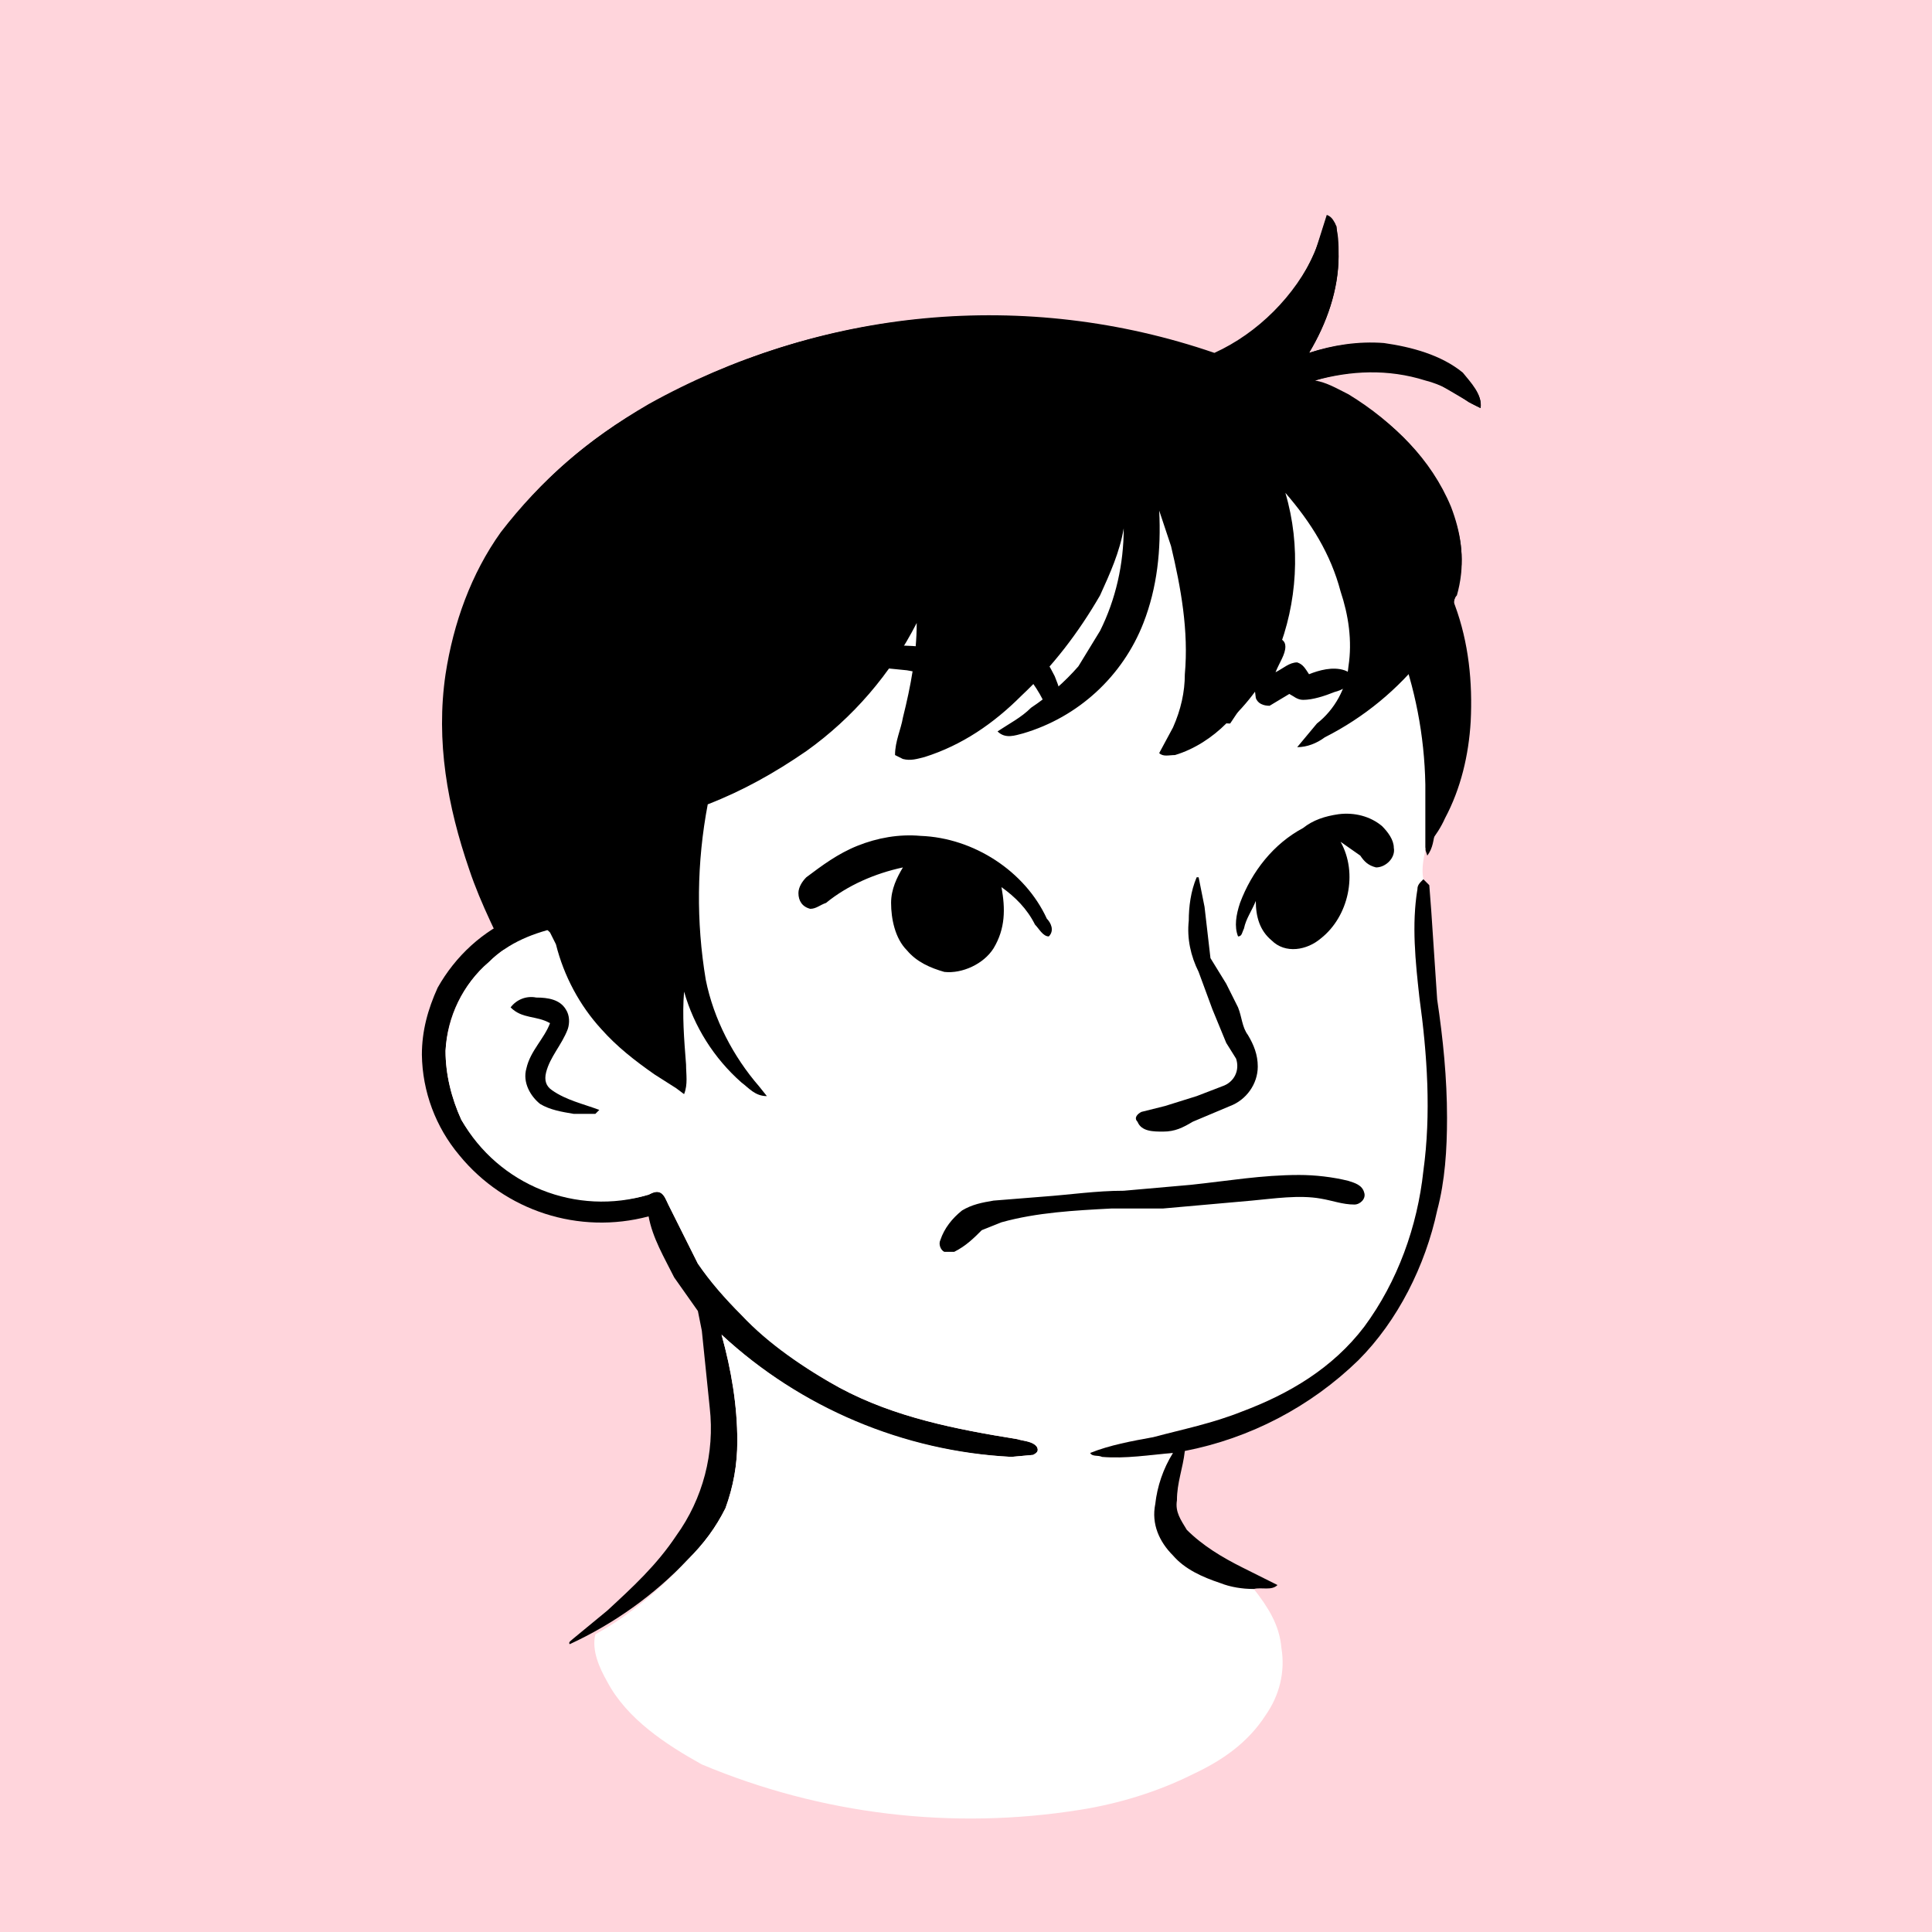
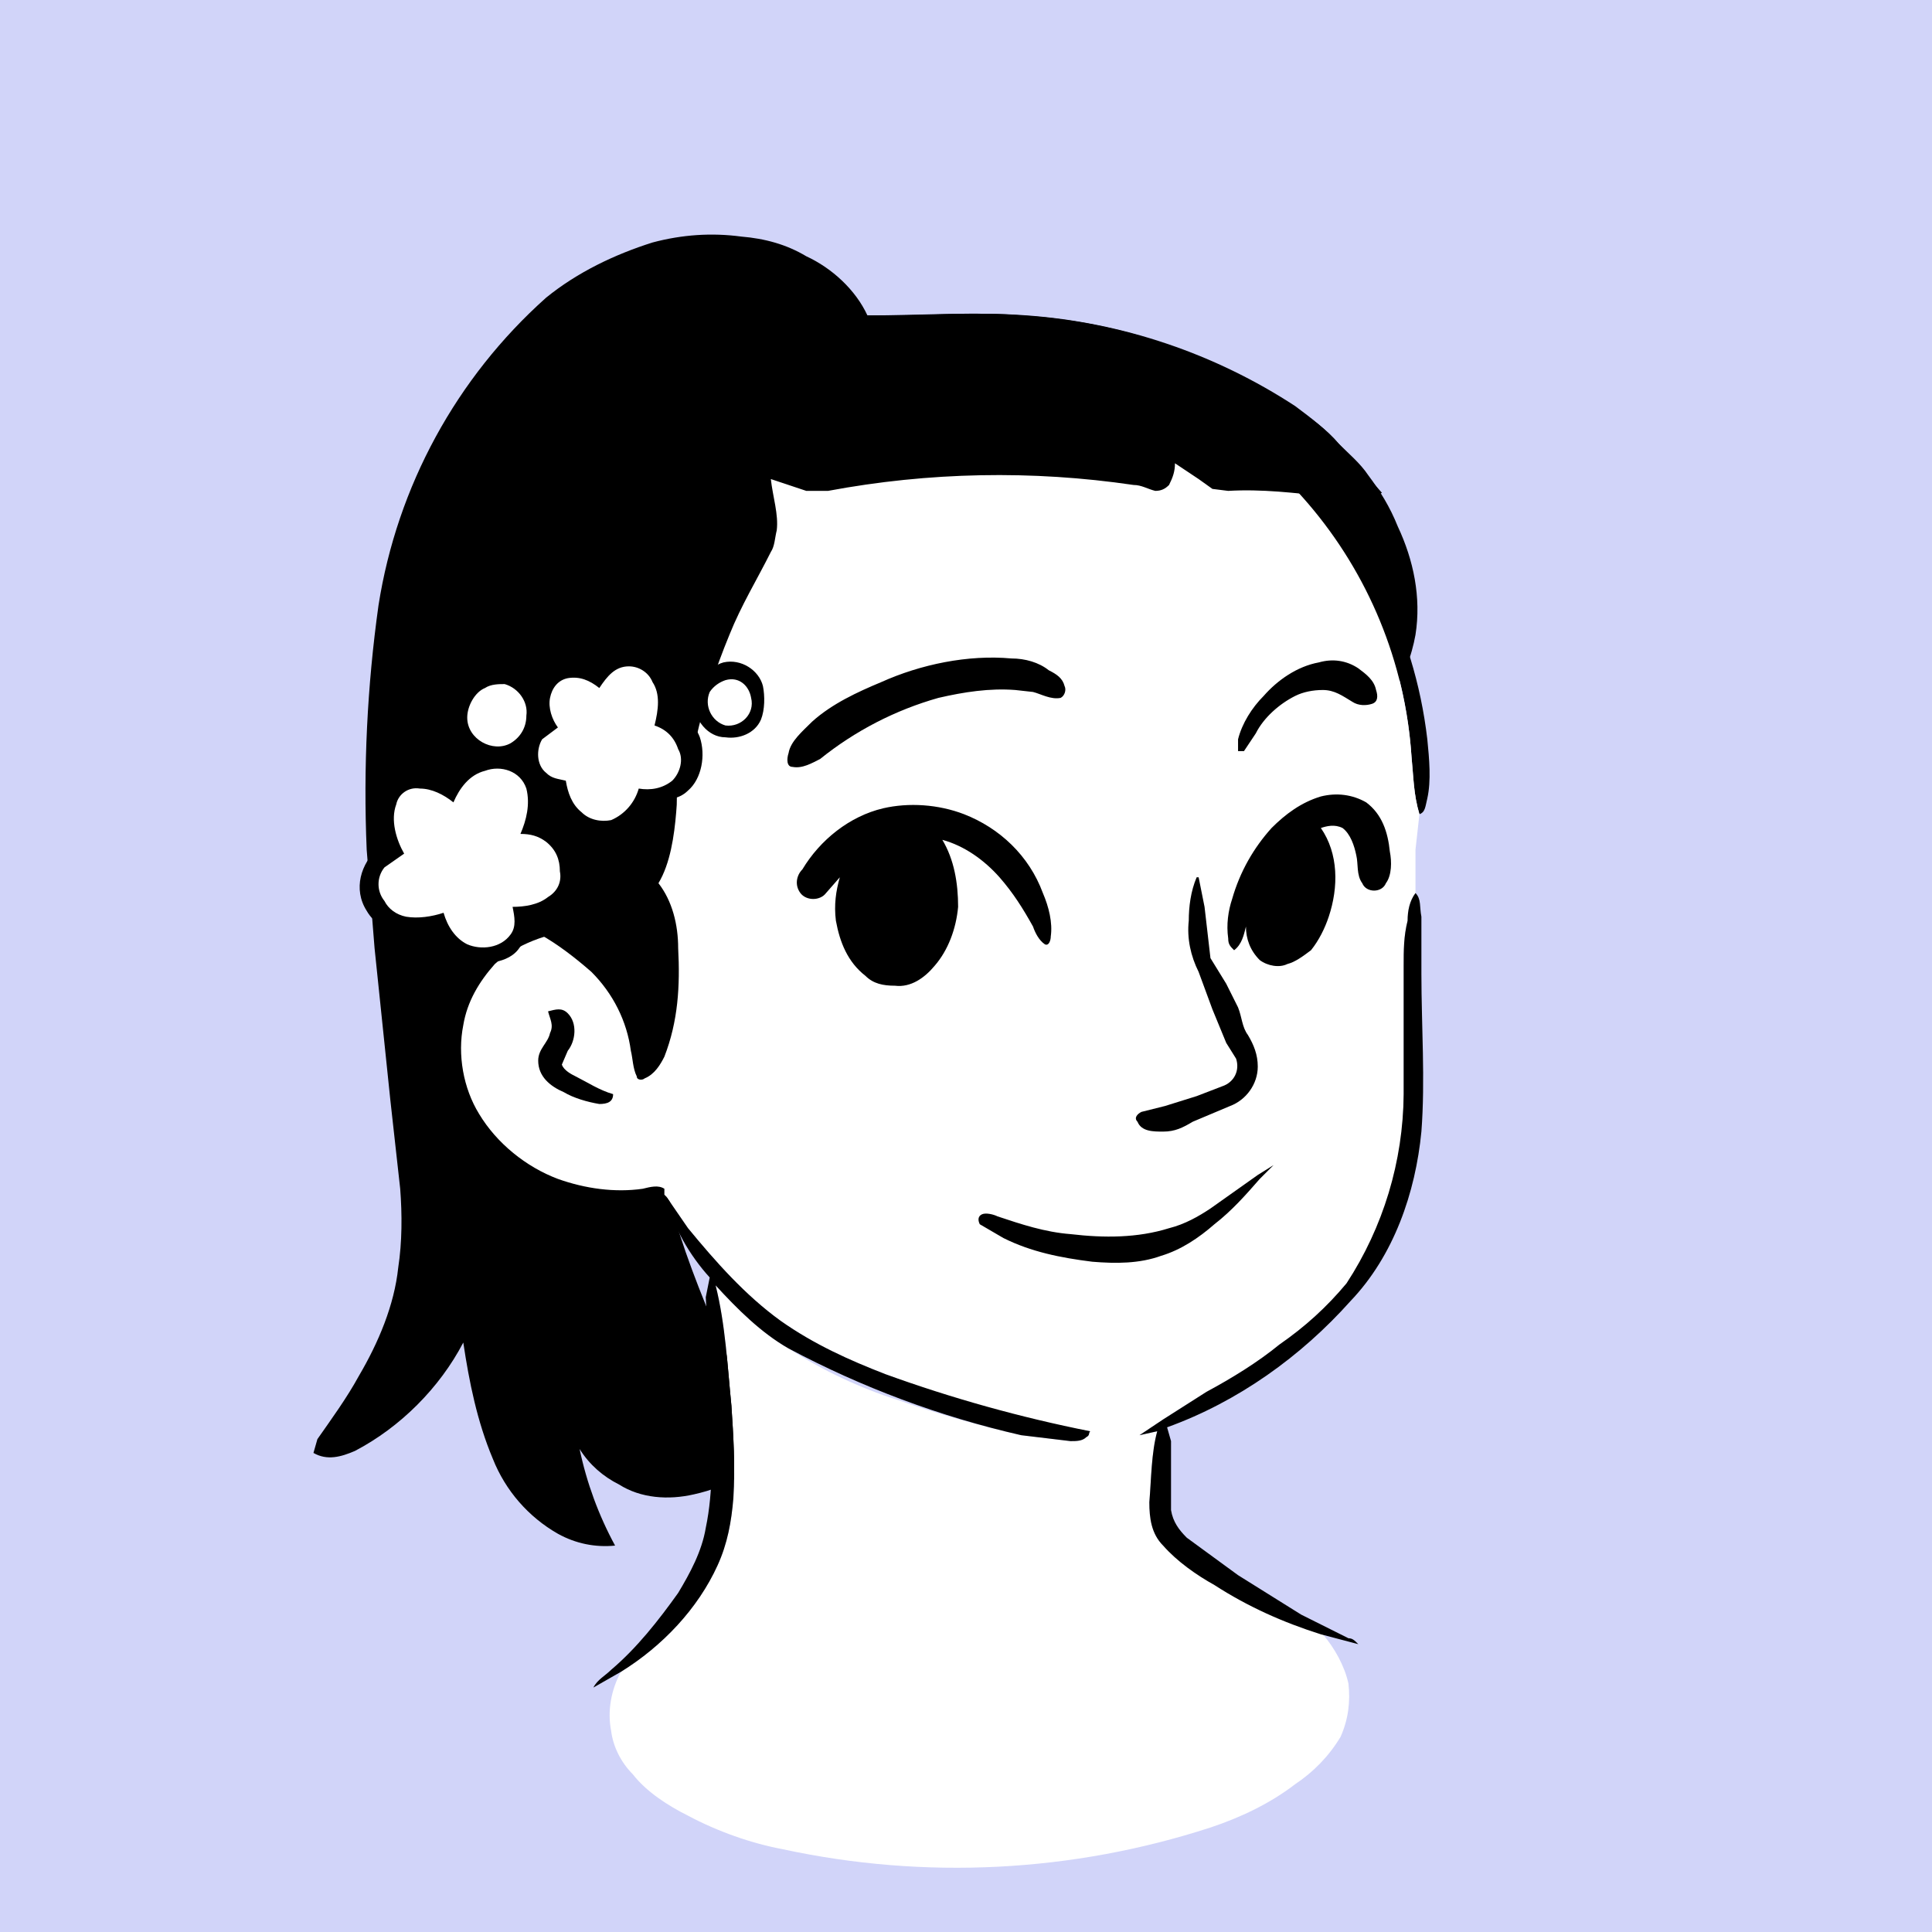
<svg xmlns="http://www.w3.org/2000/svg" viewBox="0 0 980 980" fill="none" shape-rendering="auto">
  <mask id="viewboxMask">
    <rect width="980" height="980" rx="0" ry="0" x="0" y="0" fill="#fff" />
  </mask>
  <g mask="url(#viewboxMask)">
-     <rect fill="#ffd5dc" width="980" height="980" x="0" y="0" />
+     <rect fill="#d1d4f9" width="980" height="980" x="0" y="0" />
    <g transform="translate(10 -60)">
-       <path d="M663 169c3 1 4 4 5 6l1 15c0 17-6 34-15 49 12-4 25-6 38-5 14 2 29 6 40 15 4 5 10 11 9 18l-4-2-17-10c-10-5-22-6-34-7-10 1-20 2-29 5 6 1 11 4 17 7 23 14 44 35 53 61 5 13 6 27 2 41-1 1-2 3-1 5 7 19 9 39 8 59-1 17-5 34-13 49-4 9-11 17-18 23-5 4-12 7-19 5-7-3-12-10-15-18-4-8-4-18-4-27 1-10 2-20 5-29-7 4-15 9-23 9l8-9c6-6 11-13 15-21 3-11 3-22 2-32-4-25-15-48-32-66a128 128 0 0 1-4 80c-5 13-14 25-25 35-7 8-18 16-29 18-2 0-6 0-6-2 3-7 8-14 10-22 4-12 4-25 3-38-1-18-4-35-9-51l-4-11v17c-1 16-5 32-11 47a97 97 0 0 1-58 49c-4 1-9 3-13-1l11-7c8-6 16-11 23-18s12-16 17-24c8-17 13-35 13-54-2 11-7 22-11 32-9 17-21 33-35 47-14 15-31 28-50 35-5 2-11 4-17 3l-3-3c0-7 3-13 5-19 3-16 6-32 6-48a170 170 0 0 1-59 67c-14 11-30 19-47 25-4 24-6 48-4 72 3 26 12 51 30 71 1 2 3 3 3 6-5-1-8-4-11-7a97 97 0 0 1-30-47c-1 16 1 31 1 47l-1 5c-9 1-18-3-26-7l-29-16c-12-10-24-23-31-38-8-17-17-34-23-52-11-32-17-65-12-99 4-26 13-51 28-72 20-26 45-48 74-64a351 351 0 0 1 288-27c22-10 41-29 51-51l6-19Z" fill="#000000" />
-       <path d="M486 236c57-2 115 18 159 56a209 209 0 0 1 73 190c-1 4-1 8-4 12l-1-3v-33a215 215 0 0 0-172-206 235 235 0 0 0-270 153c-12 37-14 78-6 116 6-2 12-2 17-2 2 1 5 1 6 3s0 3-1 4l-12 4c-14 3-27 8-37 18a63 63 0 0 0-22 45c0 12 3 24 8 35 8 13 19 24 33 31 18 10 41 13 62 7 2-1 4-2 6-1s3 4 4 6l15 30a215 215 0 0 0 72 63c28 15 59 21 90 26 3 1 8 1 10 4 1 2 0 3-2 4l-11 1a231 231 0 0 1-147-62c5 18 8 36 8 54 0 12-2 23-6 34-5 10-11 18-19 26a196 196 0 0 1-60 43c-1-1 1-2 2-3l17-14c13-12 25-23 35-38a93 93 0 0 0 17-65l-4-39-2-10-12-17c-5-10-11-20-13-31a93 93 0 0 1-96-31 81 81 0 0 1-19-51c0-12 3-23 8-34 9-16 23-29 40-36-8-31-8-62-3-93 8-40 26-77 51-108 45-54 115-87 186-88Z" fill="#000" />
-       <path d="M541 252a214 214 0 0 1 172 206v33c-1 5-2 10-1 15-2 2-3 3-3 5-3 18-1 37 1 55 4 29 6 59 2 88-3 28-13 56-30 79-16 21-38 34-62 43-15 6-30 9-45 13-11 2-22 4-32 8 1 2 4 1 6 2 12 1 24-1 36-2-5 8-8 17-9 26-2 10 2 19 9 26 6 7 15 11 24 14 5 2 11 3 17 3 7 9 13 18 14 30 2 12-1 24-8 34-9 14-22 23-37 30-18 9-38 15-57 18a352 352 0 0 1-192-23c-18-10-38-23-48-42-4-7-8-16-6-24 18-10 33-23 47-38 8-8 14-16 19-26 4-11 6-22 6-34 0-18-3-36-8-54a235 235 0 0 0 147 62l11-1c2-1 3-2 2-4-2-3-7-3-10-4-31-5-62-11-90-26-18-10-36-22-50-37-8-8-16-17-22-26l-15-30c-1-2-2-5-4-6s-4 0-6 1a82 82 0 0 1-95-38c-5-11-8-23-8-35 1-17 9-34 22-45 10-10 23-15 37-18l12-4c1-1 2-2 1-4s-4-2-6-3c-5 0-11 0-17 2-8-38-6-79 6-116a236 236 0 0 1 270-153Z" fill="#ffffff" />
-       <path d="m712 506 3 3 1 13 3 45c3 20 5 40 5 60 0 16-1 32-5 47-6 28-20 56-40 76a174 174 0 0 1-88 46c-1 9-4 16-4 25-1 6 2 10 5 15 8 8 18 14 28 19l18 9c-3 3-8 1-12 2-6 0-12-1-17-3-9-3-18-7-24-14-7-7-11-16-9-26 1-9 4-18 9-26-12 1-24 3-36 2-2-1-5 0-6-2 10-4 21-6 32-8 15-4 30-7 45-13 24-9 46-22 62-43 17-23 27-51 30-79 4-29 2-59-2-88-2-18-4-37-1-55 0-2 1-3 3-5ZM262 566c6 0 12 1 15 6 2 3 2 7 1 10-3 8-9 14-11 22-1 4 0 7 3 9 7 5 16 7 24 10l-2 2h-11c-6-1-12-2-17-5-5-4-9-11-7-18 2-9 9-15 12-23-7-4-14-2-20-8 3-4 8-6 13-5Z" fill="#000" />
-       <path d="M669 473c8-1 16 1 22 6 3 3 6 7 6 11 1 5-4 10-9 10-4-1-6-3-8-6l-10-7c9 16 4 38-10 49-7 6-18 8-25 1-6-5-8-12-8-20-2 5-5 9-6 14-1 2-1 4-3 4-2-5-1-11 1-17 6-16 17-30 32-38 5-4 11-6 18-7ZM457 484c27 1 53 18 64 42 2 2 4 6 1 9-3 0-5-4-7-6-4-8-10-14-17-19 2 11 2 21-4 31-5 8-16 13-25 12-7-2-14-5-19-11-6-6-8-16-8-24 0-7 3-13 6-18-14 3-28 9-39 18-3 1-5 3-8 3-4-1-6-4-6-8 0-3 2-6 4-8 8-6 16-12 26-16s21-6 32-5Z" fill="#000000" />
-       <path d="M494 368c5 0 9 3 11 7 8 8 15 18 20 28 2 5 4 10 3 15-1 2-2 4-4 3l-5-6c-4-8-10-15-16-22 0 4 1 10-1 13-1 4-4 6-8 6-5 0-10-4-14-7l-13-5c-2 1-4 3-6 2l-11-2-20-2-18 2c3-4 8-6 13-8 10-5 21-5 32-4 3 1 6-2 10-1 10 0 17 4 25 10l-4-19c-1-4 1-9 6-10ZM637 383c3 1 5 2 5 5 0 4-3 8-5 13 4-2 7-5 11-5 3 1 4 3 6 6 5-2 12-4 18-2 3 1 4 3 5 5-3 3-6 5-10 6-5 2-11 4-16 4-3 0-5-2-7-3l-10 6c-3 0-6-1-7-4l-1-8-8 15-4 6c-2 0-3 0-4-2-2-3 1-8 2-11 3-8 8-16 14-23 3-3 6-7 11-8Z" fill="#000000" />
+       <path d="M366 180c12 1 23 4 33 10 13 6 25 17 31 30 27 0 54-2 81 0a287 287 0 0 1 136 46c8 6 16 12 22 19 5 5 11 10 15 16 6 8 11 16 15 26 8 17 12 36 9 55-2 11-6 22-13 30-3 4-9 5-12 1-7-8-13-19-19-28-14-26-27-51-42-76l-16-1c-3 0-5-2-8-5l-11-8c-1 4-2 8-5 11-1 2-4 3-6 3-4-1-7-3-11-3a344 344 0 0 0-103-4 550 550 0 0 0-63 7l-18-6c1 8 4 17 3 26-1 4 0 7-2 10l-13 23-11 24c-6 16-11 32-14 48-1 2-2 5-4 6l-12 2c5 8 5 18 5 28-1 13-2 27-9 38 7 10 10 21 10 33 2 19 0 39-8 56l-7 10c2 23 6 47 13 70 7 24 17 48 27 71l17 36c1 3 3 7 1 10-2 6-6 10-11 14-7 5-15 8-24 10-13 3-27 2-38-5-8-4-15-10-20-18a180 180 0 0 0 18 49c-10 1-20-1-29-6a76 76 0 0 1-33-38c-8-19-12-39-15-59-12 23-32 43-55 55-7 3-14 5-21 1l2-7c7-10 15-21 21-32 10-17 18-36 20-55 2-13 2-27 1-40l-5-45-8-77-4-50a685 685 0 0 1 6-124 264 264 0 0 1 85-156c16-13 35-22 54-28 15-4 30-5 45-3Z" fill="#000000" />
+       <path d="M495 231a231 231 0 0 1 219 204c1 10 2 21 0 30-1 4-1 7-4 8-3-10-3-19-4-29a220 220 0 0 0-239-205c-42 4-83 19-117 44l-17 13a221 221 0 0 0-78 164c0 23 7 43 15 64h17c3 1 4 4 2 6l-6 2c-15 1-31 7-42 17-8 9-14 19-16 31-3 15 0 32 8 45 9 15 24 27 40 33 14 5 29 7 43 5 4-1 8-2 11 0v3c-5 5-11 6-18 7-16 3-33-1-47-8a86 86 0 0 1-47-58c-4-18-1-37 9-53 8-12 20-21 34-26-7-14-10-28-12-43-2-18-2-35 0-53 1-13 4-25 8-38a227 227 0 0 1 99-122c41-28 92-43 142-41Z" fill="#000" />
+       <path d="M535 244a220 220 0 0 1 171 200c1 10 1 19 4 29l-2 18v22c-3 4-4 9-4 14-2 8-2 15-2 23v65c0 21-3 42-11 61-4 13-10 24-18 35-10 12-21 22-34 31-11 9-24 17-37 24l-22 14-12 8 9-2c-3 11-3 24-4 36 0 8 1 16 7 22a235 235 0 0 0 81 45c6 7 11 16 13 25 1 9 0 18-4 27-6 10-14 18-23 24-13 10-28 17-43 22a417 417 0 0 1-217 11c-16-3-33-9-48-17-10-5-21-12-28-21-6-6-10-14-11-22-2-10 0-21 5-30 21-13 39-32 49-54 5-11 7-22 8-34 1-16 0-32-1-47-2-20-3-41-8-61 11 12 23 24 37 32 17 11 36 20 55 26 20 7 41 13 63 18l25 3c3 0 6 0 8-2 2-1 1-2 2-3l-17-2c-29-7-58-16-87-27-18-7-36-15-53-27-18-13-33-30-47-47l-11-16-1-1v-3c-3-2-7-1-11 0-14 2-29 0-43-5-16-6-31-18-40-33-8-13-11-30-8-45 2-12 8-22 16-31 11-10 27-16 42-17l6-2c2-2 1-5-2-6h-17c-8-21-15-41-15-64-1-14 2-27 5-41a221 221 0 0 1 73-123l17-13a230 230 0 0 1 185-39Z" fill="#ffffff" />
+       <path d="M708 513c3 3 2 7 3 12v29c0 26 2 54 0 80-3 31-14 63-36 86-25 28-57 51-93 64l2 7v35c1 6 4 10 8 14l26 19 32 20 24 12c2 0 3 1 5 3l-19-5c-19-6-37-14-54-25-9-5-19-12-26-20-6-6-7-14-7-22 1-12 1-25 4-36l-9 2 12-8 22-14c13-7 26-15 37-24 13-9 24-19 34-31a178 178 0 0 0 29-96v-65c0-8 0-15 2-23 0-5 1-10 4-14ZM278 574c5 5 4 14 0 19l-3 7c1 3 5 5 7 6 6 3 12 7 19 9 0 4-3 5-7 5-6-1-13-3-18-6-7-3-13-8-13-16 0-6 5-9 6-14 2-4 0-7-1-11 4-1 7-2 10 1ZM328 667l11 16c14 17 29 34 47 47 17 12 35 20 53 27a714 714 0 0 0 104 29c-1 1 0 2-2 3-2 2-5 2-8 2l-25-3a478 478 0 0 1-118-44c-14-8-26-20-37-32 5 20 6 41 8 61 1 15 2 31 1 47-1 12-3 23-8 34-10 22-28 41-49 54l-14 8c2-4 6-6 9-9 13-11 24-25 34-39 6-10 12-21 14-33 4-19 3-39 3-58l-3-59 2-10c-10-11-19-26-22-41Z" fill="#000" />
+       <path d="M683 467c8 6 11 15 12 25 1 5 1 12-2 16-2 5-10 5-12 0-3-4-2-10-3-14-1-5-3-11-7-14-4-2-8-1-11 0 9 13 9 30 4 45-2 6-5 12-9 17-4 3-8 6-12 7-4 2-10 1-14-2-5-5-7-11-7-17-1 4-2 9-6 12-2-2-3-3-3-6-1-7 0-14 2-20 4-14 11-26 20-36 7-7 15-13 25-16 8-2 16-1 23 3ZM479 473c18 7 33 21 40 40 3 7 5 15 4 22 0 2-1 5-3 4-3-2-5-6-6-9-5-9-10-17-17-25-8-9-18-16-29-19 6 10 8 22 8 34-1 11-5 22-12 30-5 6-12 11-20 10-6 0-11-1-15-5-9-7-13-17-15-28-1-8 0-15 2-22l-7 8c-3 4-10 4-13 0s-2-9 1-12c9-15 24-27 41-31 13-3 28-2 41 3Z" fill="#000000" />
+       <path d="M503 394c7 0 14 2 19 6 4 2 7 4 8 8 1 2 0 5-2 6-5 1-10-2-14-3l-9-1c-13-1-26 1-39 4a169 169 0 0 0-60 31c-4 2-9 5-14 4-3 0-3-4-2-7 1-6 7-11 12-16 10-9 23-15 35-20 20-9 44-14 66-12ZM659 396c7-2 14-1 20 3 4 3 8 6 9 11 1 3 1 6-2 7s-7 1-10-1c-5-3-9-6-15-6-5 0-10 1-14 3-8 4-16 11-20 19l-6 9h-3v-6c2-8 7-16 13-22 7-8 17-15 28-17Z" fill="#000000" />
      <path d="M597 505h1l3 15 3 26 8 13 6 12c2 5 2 10 5 14 3 5 5 10 5 16 0 9-6 17-14 20l-19 8c-5 3-9 5-15 5-5 0-11 0-13-5-2-2 0-4 2-5l12-3 16-5 13-5c6-2 9-8 7-14l-5-8-7-17-7-19c-4-8-6-17-5-26 0-7 1-15 4-22Z" fill="#000000" />
-       <path d="M649 656c8 0 17 1 25 3 3 1 7 2 8 6 1 3-2 6-5 6-6 0-11-2-17-3-11-2-24 0-35 1l-45 4h-26c-19 1-38 2-56 7l-10 4c-4 4-8 8-14 11h-5c-2-1-3-4-2-6 2-6 6-11 11-15 5-3 10-4 16-5l25-2c14-1 27-3 41-3l34-3c19-2 36-5 55-5Z" fill="#000000" />
-       <path d="m663 170 4 3c2 5 2 11 2 16 0 18-6 35-15 50 13-4 26-6 40-4 13 2 28 6 38 16 5 4 10 10 9 16l-6-3c-7-5-14-9-22-11-19-6-38-5-56 0l17 8c23 13 42 32 52 56 5 13 7 26 4 39s-9 26-17 36a151 151 0 0 1-51 42c-4 3-9 5-14 5l10-12c9-7 15-18 16-29 2-13 0-26-4-38-5-19-15-35-28-50 8 27 6 56-4 81-6 14-15 26-26 36-7 7-16 13-26 16-3 0-6 1-8-1l7-13c4-9 6-18 6-27 2-22-2-44-7-65l-6-18c1 20-1 39-8 57a94 94 0 0 1-61 56c-4 1-9 3-13-1 6-4 12-7 17-12 9-6 17-13 24-21l11-18c8-16 12-34 12-52-2 12-7 23-12 34-11 19-24 36-40 51-14 14-30 25-49 31-4 1-7 2-11 1l-4-2c0-7 3-13 4-19 4-16 7-32 7-48a181 181 0 0 1-56 65c-16 11-32 20-50 27a253 253 0 0 0-1 89c4 20 14 39 27 54l4 5c-6 0-9-4-13-7a97 97 0 0 1-29-46c-1 12 0 24 1 37 0 5 1 10-1 15l-4-3-11-7c-10-7-19-14-27-23-11-12-19-27-23-43l-3-6c-14-13-27-28-36-45-10-19-16-39-17-60-2-32 7-63 24-90 19-31 48-55 79-73a354 354 0 0 1 280-28c3 1 6 4 10 2a102 102 0 0 0 52-63l2-6Z" fill="#000000" />
+       <path d="m636 651-7 7c-7 8-14 16-23 23-8 7-17 13-27 16-11 4-23 4-35 3-16-2-31-5-45-12l-12-7c-1-2-1-4 1-5s6 0 8 1c12 4 24 8 37 9 17 2 34 2 50-3 8-2 15-6 21-10l24-17 8-5Z" fill="#000000" />
+       <path d="M508 220a271 271 0 0 1 97 24c14 7 29 14 42 23 8 5 16 11 22 18l22 25c-9 4-18 3-27 2-17-2-34-4-51-3l-8-1-7-5-12-8c0 4-1 7-3 11-2 2-4 3-7 3-4-1-7-3-11-3a470 470 0 0 0-155 3h-11l-18-6c1 9 4 18 3 26-1 4-1 8-3 11-7 14-15 27-21 42-7 17-13 35-17 53 0 2-1 4-3 5l-12 2c5 9 6 20 5 30-1 12-3 26-9 36 7 9 10 21 10 33 1 19 0 37-7 55-2 4-5 9-10 11-1 1-4 1-4-1-2-4-2-9-3-13-2-15-9-29-20-40-8-7-17-14-26-19-6-2-11-4-16-8l-6-8c-12-32-16-67-12-101a285 285 0 0 1 37-113c10-16 22-30 35-43 10-9 20-17 31-23l14-5 32-11 19-2h43c23 0 44-2 67 0Z" fill="#000000" />
    </g>
-     <g transform="translate(10 -60)" />
+     <g transform="translate(10 -60)">
+       <path d="M357 396c9-2 18 4 20 12 1 5 1 12-1 17-3 7-11 10-18 9-9 0-16-9-16-18 0-4 2-7 3-11 3-4 8-8 12-9Z" fill="#000000" />
+       <path d="M358 405c7-2 12 3 13 9 2 8-5 15-13 14-7-2-11-10-8-17 2-3 5-5 8-6Z" fill="#fff" />
+       <path fill-rule="evenodd" clip-rule="evenodd" d="M326 398c-2-4-5-7-9-9-5-1-10 1-14 3-4 1-7 4-9 7-11-4-23 0-30 10-3-4-6-7-10-9-3-1-6 0-9 1l-4 1c-6 1-12 3-16 9-4 7-4 16 0 23 2 5 6 8 11 10-7 1-13 5-17 11l-2-1-9-3c-6 0-12 2-17 6-4 4-8 8-10 13-2 7-1 13 1 20-9 8-13 21-6 32 4 7 10 9 17 11 5 1 11 1 16-1 2 6 6 12 11 15 6 3 14 4 21 1 5-1 10-3 13-8 3-3 3-8 4-12 5-2 9-3 13-7 5-4 9-10 10-16s0-12-2-17c-3-6-9-10-15-12 1-5 2-9 1-14l6 2c2 6 4 11 8 15 7 5 15 7 23 6 6 0 11-4 14-9 2-3 3-7 3-11h1c7 1 14 1 19-4 7-6 9-18 6-27-3-8-9-11-17-14 2-7 2-15-2-22Zm-70 51 2-10-10 6 8 4Z" fill="#000000" />
+       <path d="M236 409c3-2 7-2 10-2 7 2 12 9 11 16 0 6-3 11-8 14-9 5-22-2-22-13 0-6 4-13 9-15ZM309 398c5 0 10 3 12 8 4 6 3 14 1 22 6 2 10 6 12 12 3 5 1 12-3 16-5 4-11 5-17 4-2 7-7 13-14 16-5 1-11 0-15-4-5-4-7-10-8-16-4-1-7-1-10-4-5-4-5-12-2-17l8-6c-3-4-5-10-4-15s4-9 9-10c6-1 11 1 16 5 4-6 8-11 15-11ZM257 460c2 8 0 16-3 23 5 0 9 1 13 4 5 4 7 9 7 15 1 5-1 10-6 13-5 4-12 5-18 5 1 5 2 10-1 14-5 7-15 8-22 5-6-3-10-9-12-16-6 2-13 3-19 2-5-1-9-4-11-8-4-5-4-12 0-17l10-7c-4-7-7-17-4-25 1-5 6-9 12-8 6 0 12 3 17 7 3-7 8-14 16-16 8-3 18 0 21 9Z" fill="#fff" />
+     </g>
  </g>
</svg>
